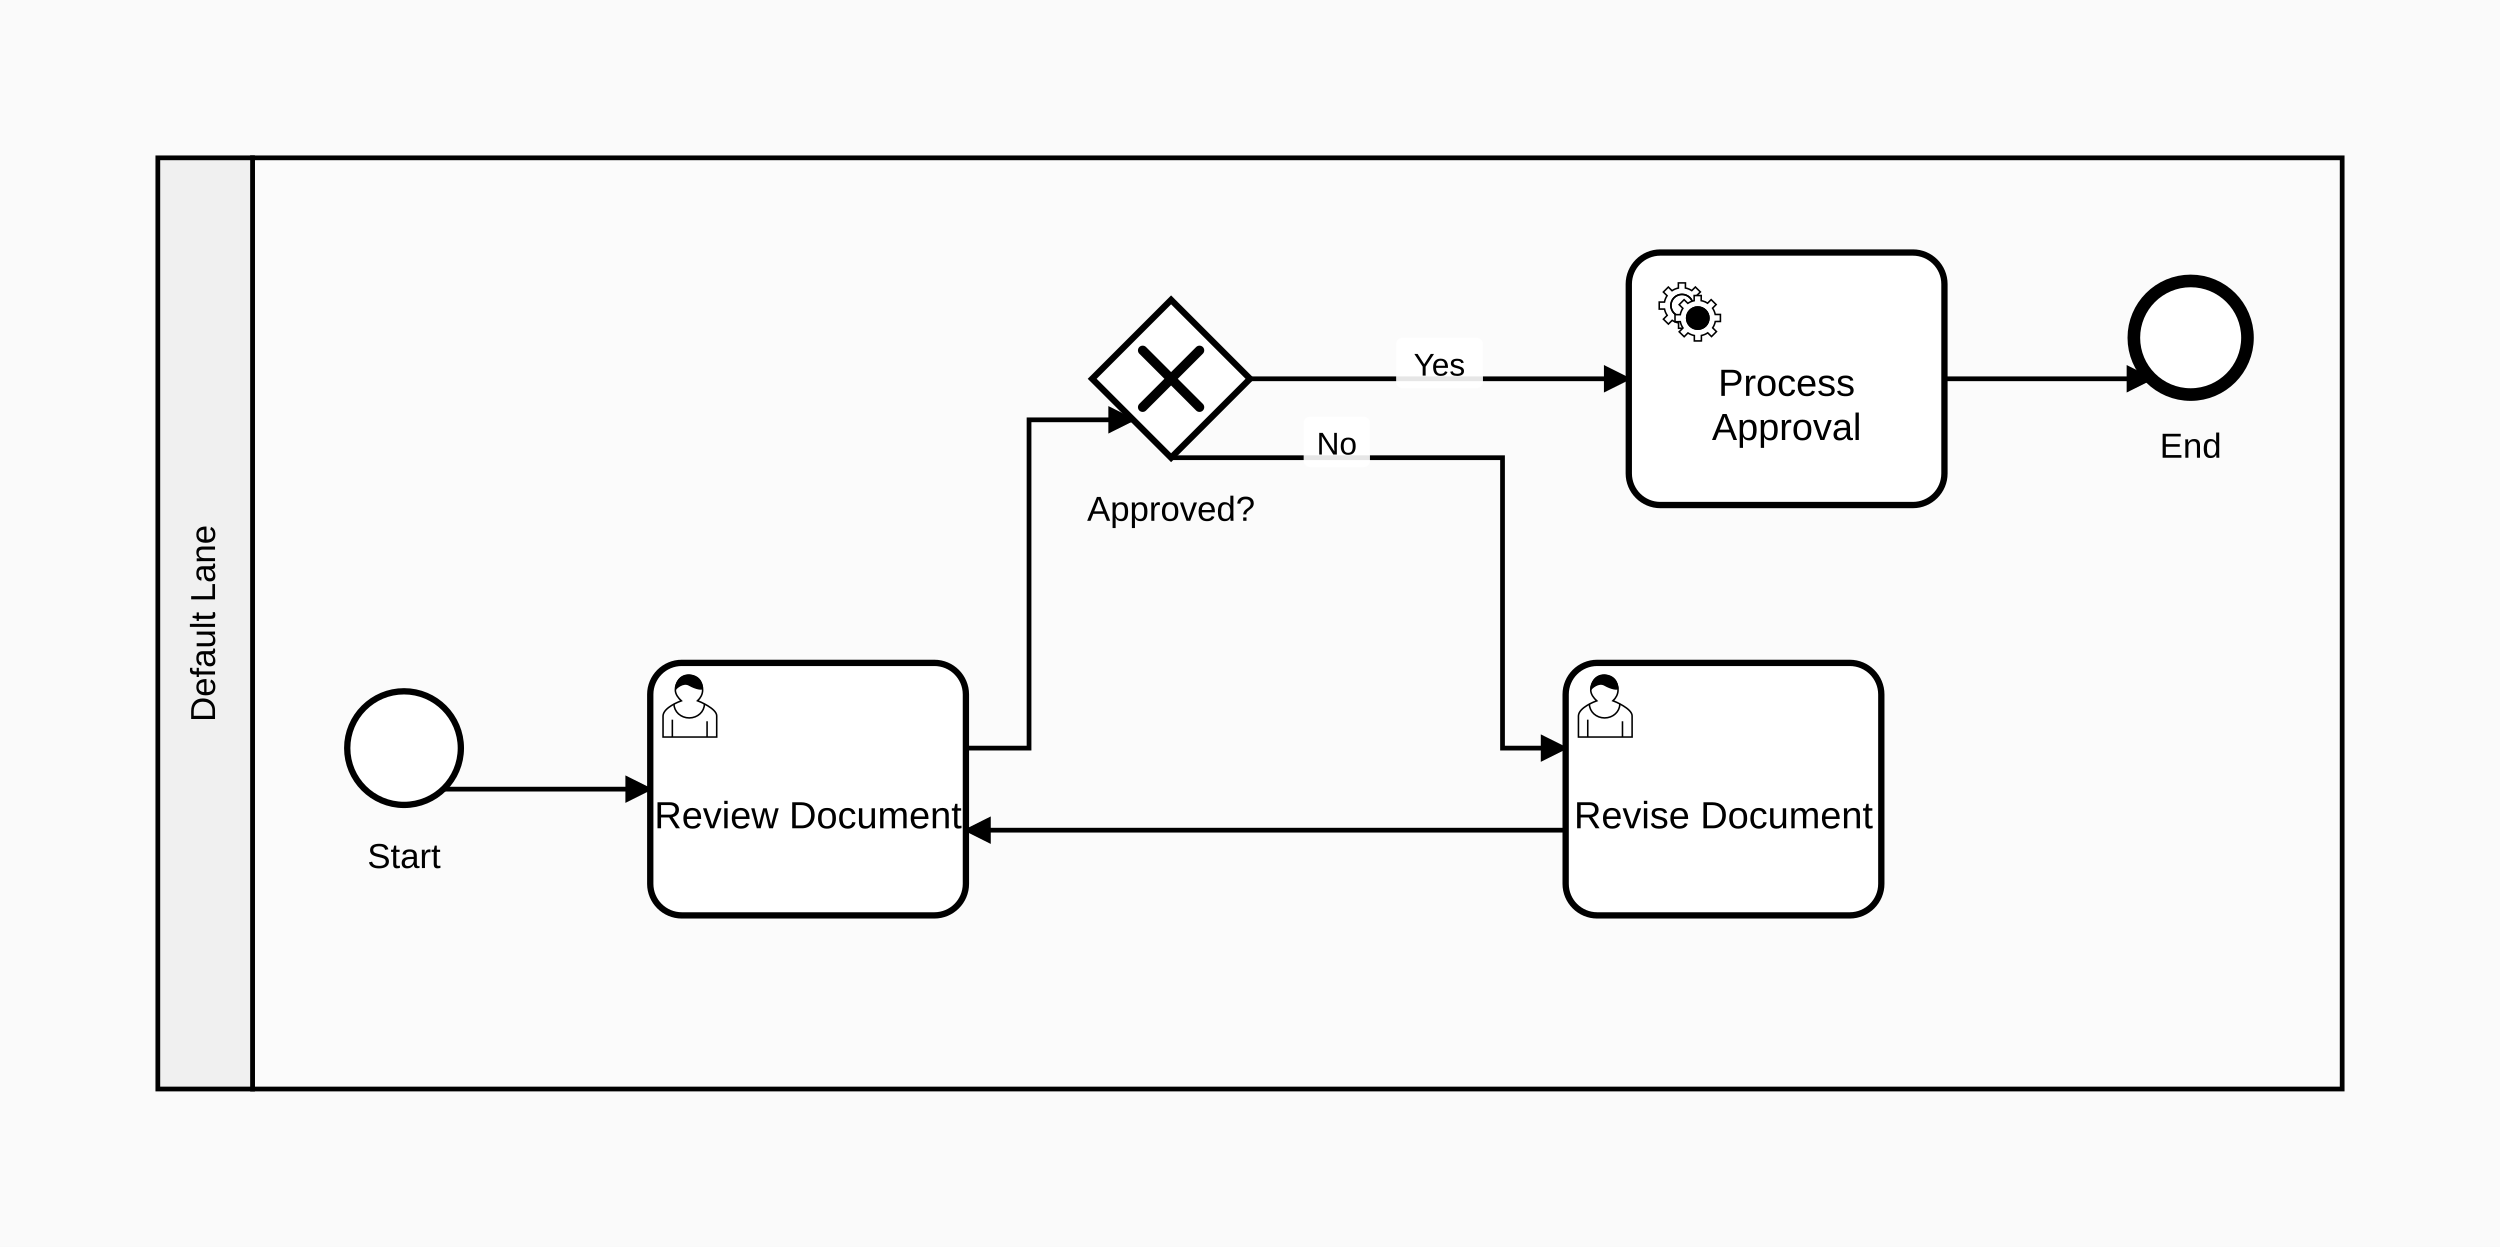
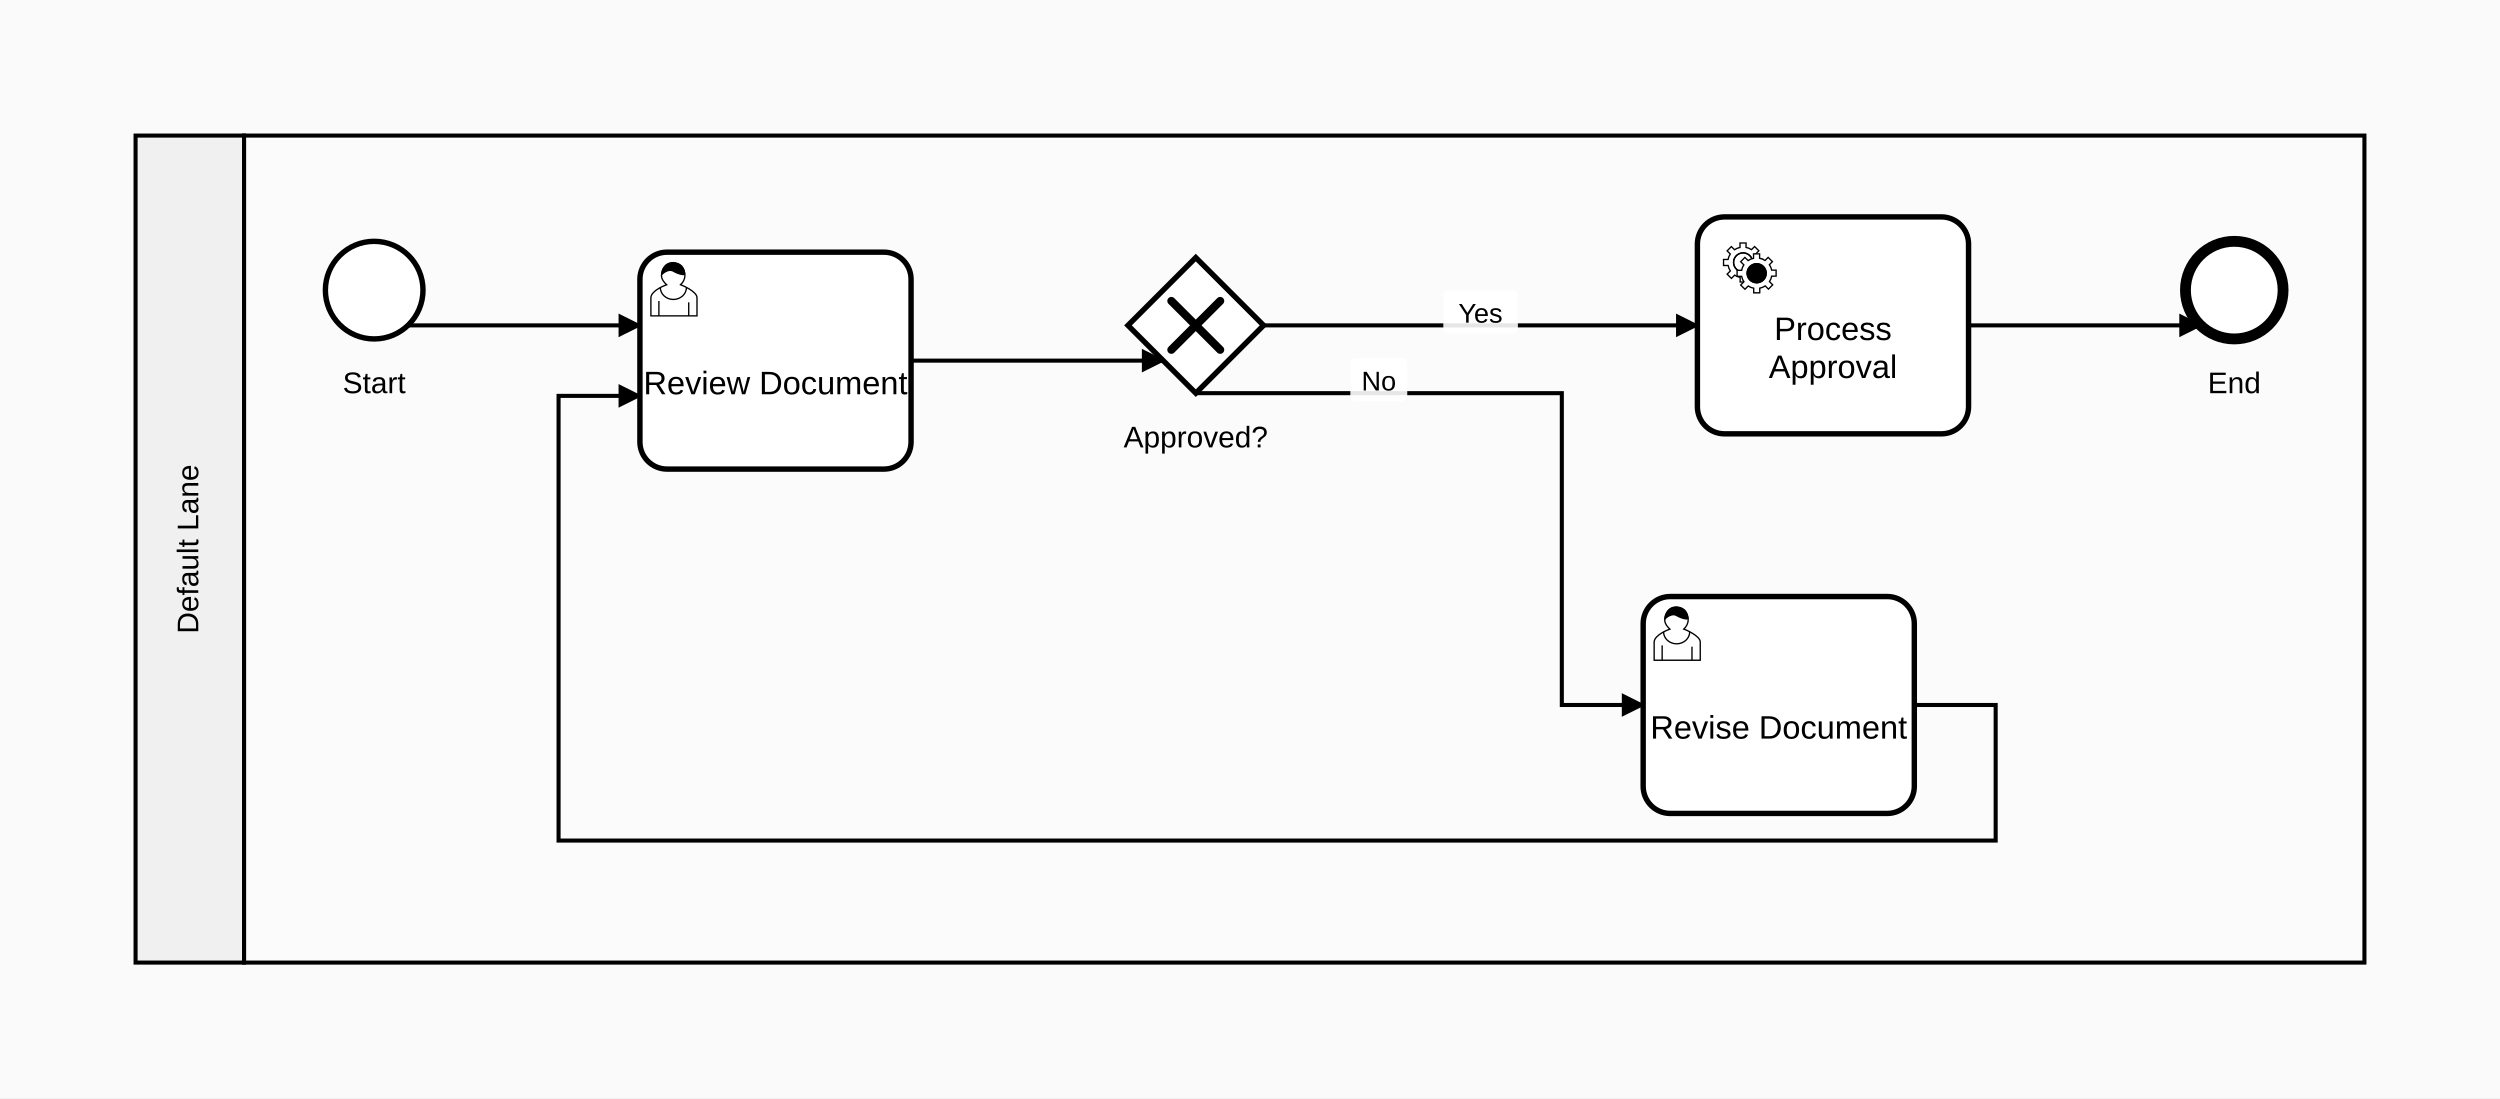
- <svg xmlns="http://www.w3.org/2000/svg" width="792" height="395" viewBox="0 0 792 395" font-family="Arial, sans-serif">
+ <svg xmlns="http://www.w3.org/2000/svg" width="922" height="405" viewBox="0 0 922 405" font-family="Arial, sans-serif">
  <defs>
    <marker id="seq-end" viewBox="0 0 20 20" refX="11" refY="10" markerWidth="10" markerHeight="10" orient="auto">
      <path d="M 1 5 L 11 10 L 1 15 Z" fill="#000000" stroke="#000000" stroke-width="1" />
    </marker>
    <marker id="seq-default-src" viewBox="0 0 20 20" refX="6" refY="10" markerWidth="10" markerHeight="10" orient="auto">
      <path d="M 6 3 L 10 17" stroke="#000000" stroke-width="1.5" />
    </marker>
    <marker id="seq-conditional-src" viewBox="0 0 20 20" refX="1" refY="10" markerWidth="12" markerHeight="12" orient="auto">
      <path d="M 1 10 L 8 6 L 15 10 L 8 14 Z" fill="#ffffff" stroke="#000000" stroke-width="1" />
    </marker>
    <marker id="msg-start" viewBox="0 0 20 20" refX="6" refY="6" markerWidth="20" markerHeight="20" orient="auto">
      <circle cx="6" cy="6" r="3.5" fill="#ffffff" stroke="#000000" stroke-width="1" />
    </marker>
    <marker id="msg-end" viewBox="0 0 20 20" refX="8.5" refY="5" markerWidth="20" markerHeight="20" orient="auto">
      <path d="m 1 5 l 0 -3 l 7 3 l -7 3 z" fill="#ffffff" stroke="#000000" stroke-width="1" stroke-linecap="butt" />
    </marker>
    <marker id="assoc-end" viewBox="0 0 20 20" refX="11" refY="10" markerWidth="10" markerHeight="10" orient="auto">
      <path d="M 1 5 L 11 10 L 1 15" fill="none" stroke="#000000" stroke-width="1.5" />
    </marker>
  </defs>
-   <rect width="792" height="395" fill="#fafafa" />
-   <rect x="80" y="50" width="662" height="295" fill="#ffffff" fill-opacity="0.25" stroke="#000000" stroke-width="1.5" />
-   <rect x="50" y="50" width="30" height="295" fill="#f0f0f0" stroke="#000000" stroke-width="1.5" />
-   <text x="65" y="197.5" text-anchor="middle" dominant-baseline="middle" font-size="11" fill="#000000" transform="rotate(-90,65,197.5)">Default Lane</text>
-   <path d="M 140.4 250 L 206 250" stroke="#000000" stroke-width="1.5" fill="none" marker-end="url(#seq-end)" />
-   <path d="M 306 237 L 326 237 L 326 133 L 359 133" stroke="#000000" stroke-width="1.5" fill="none" marker-end="url(#seq-end)" />
-   <path d="M 396 120 L 516 120" stroke="#000000" stroke-width="1.5" fill="none" marker-end="url(#seq-end)" />
-   <rect x="442.3" y="107" width="27.5" height="16" rx="2" fill="white" fill-opacity="0.9" />
-   <text x="456" y="119" text-anchor="middle" font-size="10" fill="#000000">Yes</text>
-   <path d="M 371 145 L 476 145 L 476 237 L 496 237" stroke="#000000" stroke-width="1.5" fill="none" marker-end="url(#seq-end)" />
-   <rect x="413" y="132" width="21" height="16" rx="2" fill="white" fill-opacity="0.9" />
-   <text x="423.5" y="144" text-anchor="middle" font-size="10" fill="#000000">No</text>
-   <path d="M 496 263 L 306 263" stroke="#000000" stroke-width="1.5" fill="none" marker-end="url(#seq-end)" />
-   <path d="M 616 120 L 681.6 120" stroke="#000000" stroke-width="1.5" fill="none" marker-end="url(#seq-end)" />
-   <circle cx="128" cy="237" r="18" fill="#ffffff" fill-opacity="0.95" stroke="#000000" stroke-width="2" />
-   <text x="128" y="275" text-anchor="middle" font-size="11" fill="#000000">Start</text>
-   <rect x="206" y="210" width="100" height="80" rx="10" ry="10" fill="#ffffff" fill-opacity="0.95" stroke="#000000" stroke-width="2" />
+   <rect width="922" height="405" fill="#fafafa" />
+   <rect x="90" y="50" width="782" height="305" fill="#ffffff" fill-opacity="0.25" stroke="#000000" stroke-width="1.5" />
+   <rect x="50" y="50" width="40" height="305" fill="#f0f0f0" stroke="#000000" stroke-width="1.5" />
+   <text x="70" y="202.5" text-anchor="middle" dominant-baseline="middle" font-size="11" fill="#000000" transform="rotate(-90,70,202.5)">Default Lane</text>
+   <path d="M 150.4 120 L 236 120" stroke="#000000" stroke-width="1.5" fill="none" marker-end="url(#seq-end)" />
+   <path d="M 336 133 L 429 133" stroke="#000000" stroke-width="1.5" fill="none" marker-end="url(#seq-end)" />
+   <path d="M 466 120 L 626 120" stroke="#000000" stroke-width="1.5" fill="none" marker-end="url(#seq-end)" />
+   <rect x="532.3" y="107" width="27.5" height="16" rx="2" fill="white" fill-opacity="0.9" />
+   <text x="546" y="119" text-anchor="middle" font-size="10" fill="#000000">Yes</text>
+   <path d="M 441 145 L 576 145 L 576 260 L 606 260" stroke="#000000" stroke-width="1.5" fill="none" marker-end="url(#seq-end)" />
+   <rect x="498" y="132" width="21" height="16" rx="2" fill="white" fill-opacity="0.9" />
+   <text x="508.5" y="144" text-anchor="middle" font-size="10" fill="#000000">No</text>
+   <path d="M 706 260 L 736 260 L 736 310 L 206 310 L 206 146 L 236 146" stroke="#000000" stroke-width="1.5" fill="none" marker-end="url(#seq-end)" />
+   <path d="M 726 120 L 811.6 120" stroke="#000000" stroke-width="1.5" fill="none" marker-end="url(#seq-end)" />
+   <circle cx="138" cy="107" r="18" fill="#ffffff" fill-opacity="0.95" stroke="#000000" stroke-width="2" />
+   <text x="138" y="145" text-anchor="middle" font-size="11" fill="#000000">Start</text>
+   <rect x="236" y="93" width="100" height="80" rx="10" ry="10" fill="#ffffff" fill-opacity="0.95" stroke="#000000" stroke-width="2" />
  <g>
-     <path d="m 221,222 c 0.909,-0.845 1.594,-2.049 1.594,-3.385 0,-2.554 -1.805,-4.622 -4.357,-4.622 -2.552,0 -4.288,2.068 -4.288,4.622 0,1.348 0.974,2.562 1.896,3.405 -0.529,0.187 -5.669,2.097 -5.794,4.756 v 6.718 h 17 v -6.718 c 0,-2.298 -5.528,-4.595 -6.051,-4.776 z m -8,6 l 0,5.5 m 11,0 l 0,-5" fill="#ffffff" stroke="#000000" stroke-width="0.5" />
-     <path d="m 223.162,223.009 c 0,2.447 -2.158,4.431 -4.821,4.431 -2.665,0 -4.822,-1.981 -4.822,-4.431" fill="none" stroke="#000000" stroke-width="0.5" />
-     <path d="m 214.1,218.2 c 0,0 2.251,-2.358 4.274,-1.177 2.024,1.181 4.221,1.537 4.124,0.965 -0.098,-0.57 -0.117,-3.791 -4.191,-4.136 -3.575,0.001 -4.208,3.367 -4.207,4.348 z" fill="#000000" stroke="#000000" stroke-width="0.5" />
+     <path d="m 251,105 c 0.909,-0.845 1.594,-2.049 1.594,-3.385 0,-2.554 -1.805,-4.622 -4.357,-4.622 -2.552,0 -4.288,2.068 -4.288,4.622 0,1.348 0.974,2.562 1.896,3.405 -0.529,0.187 -5.669,2.097 -5.794,4.756 v 6.718 h 17 v -6.718 c 0,-2.298 -5.528,-4.595 -6.051,-4.776 z m -8,6 l 0,5.5 m 11,0 l 0,-5" fill="#ffffff" stroke="#000000" stroke-width="0.5" />
+     <path d="m 253.162,106.009 c 0,2.447 -2.158,4.431 -4.821,4.431 -2.665,0 -4.822,-1.981 -4.822,-4.431" fill="none" stroke="#000000" stroke-width="0.5" />
+     <path d="m 244.1,101.2 c 0,0 2.251,-2.358 4.274,-1.177 2.024,1.181 4.221,1.537 4.124,0.965 -0.098,-0.57 -0.117,-3.791 -4.191,-4.136 -3.575,0.001 -4.208,3.367 -4.207,4.348 z" fill="#000000" stroke="#000000" stroke-width="0.5" />
  </g>
-   <text x="256" y="259" text-anchor="middle" dominant-baseline="middle" font-size="12" fill="#000000">Review Document</text>
-   <polygon points="371,95 396,120 371,145 346,120" fill="#ffffff" fill-opacity="0.95" stroke="#000000" stroke-width="2" />
-   <line x1="362" y1="111" x2="380" y2="129" stroke="#000000" stroke-width="3" stroke-linecap="round" />
-   <line x1="380" y1="111" x2="362" y2="129" stroke="#000000" stroke-width="3" stroke-linecap="round" />
-   <text x="371" y="165" text-anchor="middle" font-size="11" fill="#000000">Approved?</text>
-   <rect x="516" y="80" width="100" height="80" rx="10" ry="10" fill="#ffffff" fill-opacity="0.95" stroke="#000000" stroke-width="2" />
+   <text x="286" y="142" text-anchor="middle" dominant-baseline="middle" font-size="12" fill="#000000">Review Document</text>
+   <polygon points="441,95 466,120 441,145 416,120" fill="#ffffff" fill-opacity="0.95" stroke="#000000" stroke-width="2" />
+   <line x1="432" y1="111" x2="450" y2="129" stroke="#000000" stroke-width="3" stroke-linecap="round" />
+   <line x1="450" y1="111" x2="432" y2="129" stroke="#000000" stroke-width="3" stroke-linecap="round" />
+   <text x="441" y="165" text-anchor="middle" font-size="11" fill="#000000">Approved?</text>
+   <rect x="626" y="80" width="100" height="80" rx="10" ry="10" fill="#ffffff" fill-opacity="0.95" stroke="#000000" stroke-width="2" />
  <g>
-     <path d="m 534,104 v -1.713 c 0.352,-0.071 0.704,-0.178 1.048,-0.321 0.344,-0.145 0.666,-0.321 0.966,-0.521 l 1.194,1.18 1.567,-1.577 -1.195,-1.18 c 0.403,-0.614 0.683,-1.299 0.825,-2.018 l 1.622,-0.01 v -2.22 l -1.637,0.01 c -0.073,-0.352 -0.178,-0.7 -0.324,-1.044 -0.145,-0.344 -0.321,-0.664 -0.523,-0.962 l 1.131,-1.136 -1.583,-1.563 -1.13,1.136 c -0.614,-0.401 -1.303,-0.681 -2.023,-0.822 l 0.009,-1.619 h -2.241 l 0.004,1.631 c -0.354,0.074 -0.705,0.18 -1.05,0.324 -0.344,0.144 -0.665,0.321 -0.964,0.52 l -1.17,-1.158 -1.567,1.579 1.168,1.157 c -0.403,0.613 -0.683,1.298 -0.825,2.017 l -1.659,0.003 v 2.222 l 1.672,-0.006 c 0.073,0.351 0.18,0.702 0.324,1.045 0.145,0.344 0.321,0.664 0.523,0.961 l -1.199,1.197 1.584,1.56 1.196,-1.193 c 0.614,0.403 1.303,0.682 2.023,0.823 l 0.001,1.699 h 2.227 z m 0.221,-3.996 c -1.789,0.75 -3.858,-0.093 -4.61,-1.874 -0.752,-1.783 0.091,-3.846 1.88,-4.596 1.788,-0.749 3.857,0.093 4.609,1.874 0.752,1.782 -0.091,3.846 -1.879,4.596 z" fill="#ffffff" stroke="#000000" stroke-width="0.5" />
-     <path d="m 534.221,100.004 c -1.789,0.75 -3.858,-0.093 -4.61,-1.874 -0.752,-1.783 0.091,-3.846 1.88,-4.596 1.788,-0.749 3.857,0.093 4.609,1.874 0.752,1.782 -0.091,3.846 -1.879,4.596 z" fill="none" stroke="#000000" stroke-width="0.5" />
-     <path d="m 539,108 v -1.713 c 0.352,-0.071 0.704,-0.178 1.048,-0.321 0.344,-0.145 0.666,-0.321 0.966,-0.521 l 1.194,1.18 1.567,-1.577 -1.195,-1.18 c 0.403,-0.614 0.683,-1.299 0.825,-2.018 l 1.622,-0.01 v -2.22 l -1.637,0.01 c -0.073,-0.352 -0.178,-0.7 -0.324,-1.044 -0.145,-0.344 -0.321,-0.664 -0.523,-0.962 l 1.131,-1.136 -1.583,-1.563 -1.13,1.136 c -0.614,-0.401 -1.303,-0.681 -2.023,-0.822 l 0.009,-1.619 h -2.241 l 0.004,1.631 c -0.354,0.074 -0.705,0.18 -1.05,0.324 -0.344,0.144 -0.665,0.321 -0.964,0.52 l -1.17,-1.158 -1.567,1.579 1.168,1.157 c -0.403,0.613 -0.683,1.298 -0.825,2.017 l -1.659,0.003 v 2.222 l 1.672,-0.006 c 0.073,0.351 0.18,0.702 0.324,1.045 0.145,0.344 0.321,0.664 0.523,0.961 l -1.199,1.197 1.584,1.56 1.196,-1.193 c 0.614,0.403 1.303,0.682 2.023,0.823 l 0.001,1.699 h 2.227 z m 0.221,-3.996 c -1.789,0.75 -3.858,-0.093 -4.61,-1.874 -0.752,-1.783 0.091,-3.846 1.88,-4.596 1.788,-0.749 3.857,0.093 4.609,1.874 0.752,1.782 -0.091,3.846 -1.879,4.596 z" fill="#ffffff" stroke="#000000" stroke-width="0.5" />
-     <path d="m 539.221,104.004 c -1.789,0.75 -3.858,-0.093 -4.61,-1.874 -0.752,-1.783 0.091,-3.846 1.88,-4.596 1.788,-0.749 3.857,0.093 4.609,1.874 0.752,1.782 -0.091,3.846 -1.879,4.596 z" fill="#000000" stroke="#000000" stroke-width="0.5" />
+     <path d="m 644,104 v -1.713 c 0.352,-0.071 0.704,-0.178 1.048,-0.321 0.344,-0.145 0.666,-0.321 0.966,-0.521 l 1.194,1.18 1.567,-1.577 -1.195,-1.18 c 0.403,-0.614 0.683,-1.299 0.825,-2.018 l 1.622,-0.01 v -2.22 l -1.637,0.01 c -0.073,-0.352 -0.178,-0.7 -0.324,-1.044 -0.145,-0.344 -0.321,-0.664 -0.523,-0.962 l 1.131,-1.136 -1.583,-1.563 -1.13,1.136 c -0.614,-0.401 -1.303,-0.681 -2.023,-0.822 l 0.009,-1.619 h -2.241 l 0.004,1.631 c -0.354,0.074 -0.705,0.18 -1.05,0.324 -0.344,0.144 -0.665,0.321 -0.964,0.52 l -1.17,-1.158 -1.567,1.579 1.168,1.157 c -0.403,0.613 -0.683,1.298 -0.825,2.017 l -1.659,0.003 v 2.222 l 1.672,-0.006 c 0.073,0.351 0.18,0.702 0.324,1.045 0.145,0.344 0.321,0.664 0.523,0.961 l -1.199,1.197 1.584,1.56 1.196,-1.193 c 0.614,0.403 1.303,0.682 2.023,0.823 l 0.001,1.699 h 2.227 z m 0.221,-3.996 c -1.789,0.75 -3.858,-0.093 -4.61,-1.874 -0.752,-1.783 0.091,-3.846 1.88,-4.596 1.788,-0.749 3.857,0.093 4.609,1.874 0.752,1.782 -0.091,3.846 -1.879,4.596 z" fill="#ffffff" stroke="#000000" stroke-width="0.5" />
+     <path d="m 644.221,100.004 c -1.789,0.75 -3.858,-0.093 -4.61,-1.874 -0.752,-1.783 0.091,-3.846 1.88,-4.596 1.788,-0.749 3.857,0.093 4.609,1.874 0.752,1.782 -0.091,3.846 -1.879,4.596 z" fill="none" stroke="#000000" stroke-width="0.5" />
+     <path d="m 649,108 v -1.713 c 0.352,-0.071 0.704,-0.178 1.048,-0.321 0.344,-0.145 0.666,-0.321 0.966,-0.521 l 1.194,1.18 1.567,-1.577 -1.195,-1.18 c 0.403,-0.614 0.683,-1.299 0.825,-2.018 l 1.622,-0.01 v -2.22 l -1.637,0.01 c -0.073,-0.352 -0.178,-0.7 -0.324,-1.044 -0.145,-0.344 -0.321,-0.664 -0.523,-0.962 l 1.131,-1.136 -1.583,-1.563 -1.13,1.136 c -0.614,-0.401 -1.303,-0.681 -2.023,-0.822 l 0.009,-1.619 h -2.241 l 0.004,1.631 c -0.354,0.074 -0.705,0.18 -1.05,0.324 -0.344,0.144 -0.665,0.321 -0.964,0.52 l -1.17,-1.158 -1.567,1.579 1.168,1.157 c -0.403,0.613 -0.683,1.298 -0.825,2.017 l -1.659,0.003 v 2.222 l 1.672,-0.006 c 0.073,0.351 0.18,0.702 0.324,1.045 0.145,0.344 0.321,0.664 0.523,0.961 l -1.199,1.197 1.584,1.56 1.196,-1.193 c 0.614,0.403 1.303,0.682 2.023,0.823 l 0.001,1.699 h 2.227 z m 0.221,-3.996 c -1.789,0.75 -3.858,-0.093 -4.61,-1.874 -0.752,-1.783 0.091,-3.846 1.88,-4.596 1.788,-0.749 3.857,0.093 4.609,1.874 0.752,1.782 -0.091,3.846 -1.879,4.596 z" fill="#ffffff" stroke="#000000" stroke-width="0.5" />
+     <path d="m 649.221,104.004 c -1.789,0.75 -3.858,-0.093 -4.61,-1.874 -0.752,-1.783 0.091,-3.846 1.88,-4.596 1.788,-0.749 3.857,0.093 4.609,1.874 0.752,1.782 -0.091,3.846 -1.879,4.596 z" fill="#000000" stroke="#000000" stroke-width="0.5" />
  </g>
-   <text x="566" y="122" text-anchor="middle" dominant-baseline="middle" font-size="12" fill="#000000">Process</text>
-   <text x="566" y="136" text-anchor="middle" dominant-baseline="middle" font-size="12" fill="#000000">Approval</text>
-   <rect x="496" y="210" width="100" height="80" rx="10" ry="10" fill="#ffffff" fill-opacity="0.95" stroke="#000000" stroke-width="2" />
+   <text x="676" y="122" text-anchor="middle" dominant-baseline="middle" font-size="12" fill="#000000">Process</text>
+   <text x="676" y="136" text-anchor="middle" dominant-baseline="middle" font-size="12" fill="#000000">Approval</text>
+   <rect x="606" y="220" width="100" height="80" rx="10" ry="10" fill="#ffffff" fill-opacity="0.95" stroke="#000000" stroke-width="2" />
  <g>
-     <path d="m 511,222 c 0.909,-0.845 1.594,-2.049 1.594,-3.385 0,-2.554 -1.805,-4.622 -4.357,-4.622 -2.552,0 -4.288,2.068 -4.288,4.622 0,1.348 0.974,2.562 1.896,3.405 -0.529,0.187 -5.669,2.097 -5.794,4.756 v 6.718 h 17 v -6.718 c 0,-2.298 -5.528,-4.595 -6.051,-4.776 z m -8,6 l 0,5.5 m 11,0 l 0,-5" fill="#ffffff" stroke="#000000" stroke-width="0.5" />
-     <path d="m 513.162,223.009 c 0,2.447 -2.158,4.431 -4.821,4.431 -2.665,0 -4.822,-1.981 -4.822,-4.431" fill="none" stroke="#000000" stroke-width="0.5" />
-     <path d="m 504.1,218.2 c 0,0 2.251,-2.358 4.274,-1.177 2.024,1.181 4.221,1.537 4.124,0.965 -0.098,-0.57 -0.117,-3.791 -4.191,-4.136 -3.575,0.001 -4.208,3.367 -4.207,4.348 z" fill="#000000" stroke="#000000" stroke-width="0.5" />
+     <path d="m 621,232 c 0.909,-0.845 1.594,-2.049 1.594,-3.385 0,-2.554 -1.805,-4.622 -4.357,-4.622 -2.552,0 -4.288,2.068 -4.288,4.622 0,1.348 0.974,2.562 1.896,3.405 -0.529,0.187 -5.669,2.097 -5.794,4.756 v 6.718 h 17 v -6.718 c 0,-2.298 -5.528,-4.595 -6.051,-4.776 z m -8,6 l 0,5.5 m 11,0 l 0,-5" fill="#ffffff" stroke="#000000" stroke-width="0.5" />
+     <path d="m 623.162,233.009 c 0,2.447 -2.158,4.431 -4.821,4.431 -2.665,0 -4.822,-1.981 -4.822,-4.431" fill="none" stroke="#000000" stroke-width="0.5" />
+     <path d="m 614.1,228.2 c 0,0 2.251,-2.358 4.274,-1.177 2.024,1.181 4.221,1.537 4.124,0.965 -0.098,-0.57 -0.117,-3.791 -4.191,-4.136 -3.575,0.001 -4.208,3.367 -4.207,4.348 z" fill="#000000" stroke="#000000" stroke-width="0.5" />
  </g>
-   <text x="546" y="259" text-anchor="middle" dominant-baseline="middle" font-size="12" fill="#000000">Revise Document</text>
-   <circle cx="694" cy="107" r="18" fill="#ffffff" fill-opacity="0.95" stroke="#000000" stroke-width="4" />
-   <text x="694" y="145" text-anchor="middle" font-size="11" fill="#000000">End</text>
+   <text x="656" y="269" text-anchor="middle" dominant-baseline="middle" font-size="12" fill="#000000">Revise Document</text>
+   <circle cx="824" cy="107" r="18" fill="#ffffff" fill-opacity="0.95" stroke="#000000" stroke-width="4" />
+   <text x="824" y="145" text-anchor="middle" font-size="11" fill="#000000">End</text>
</svg>
